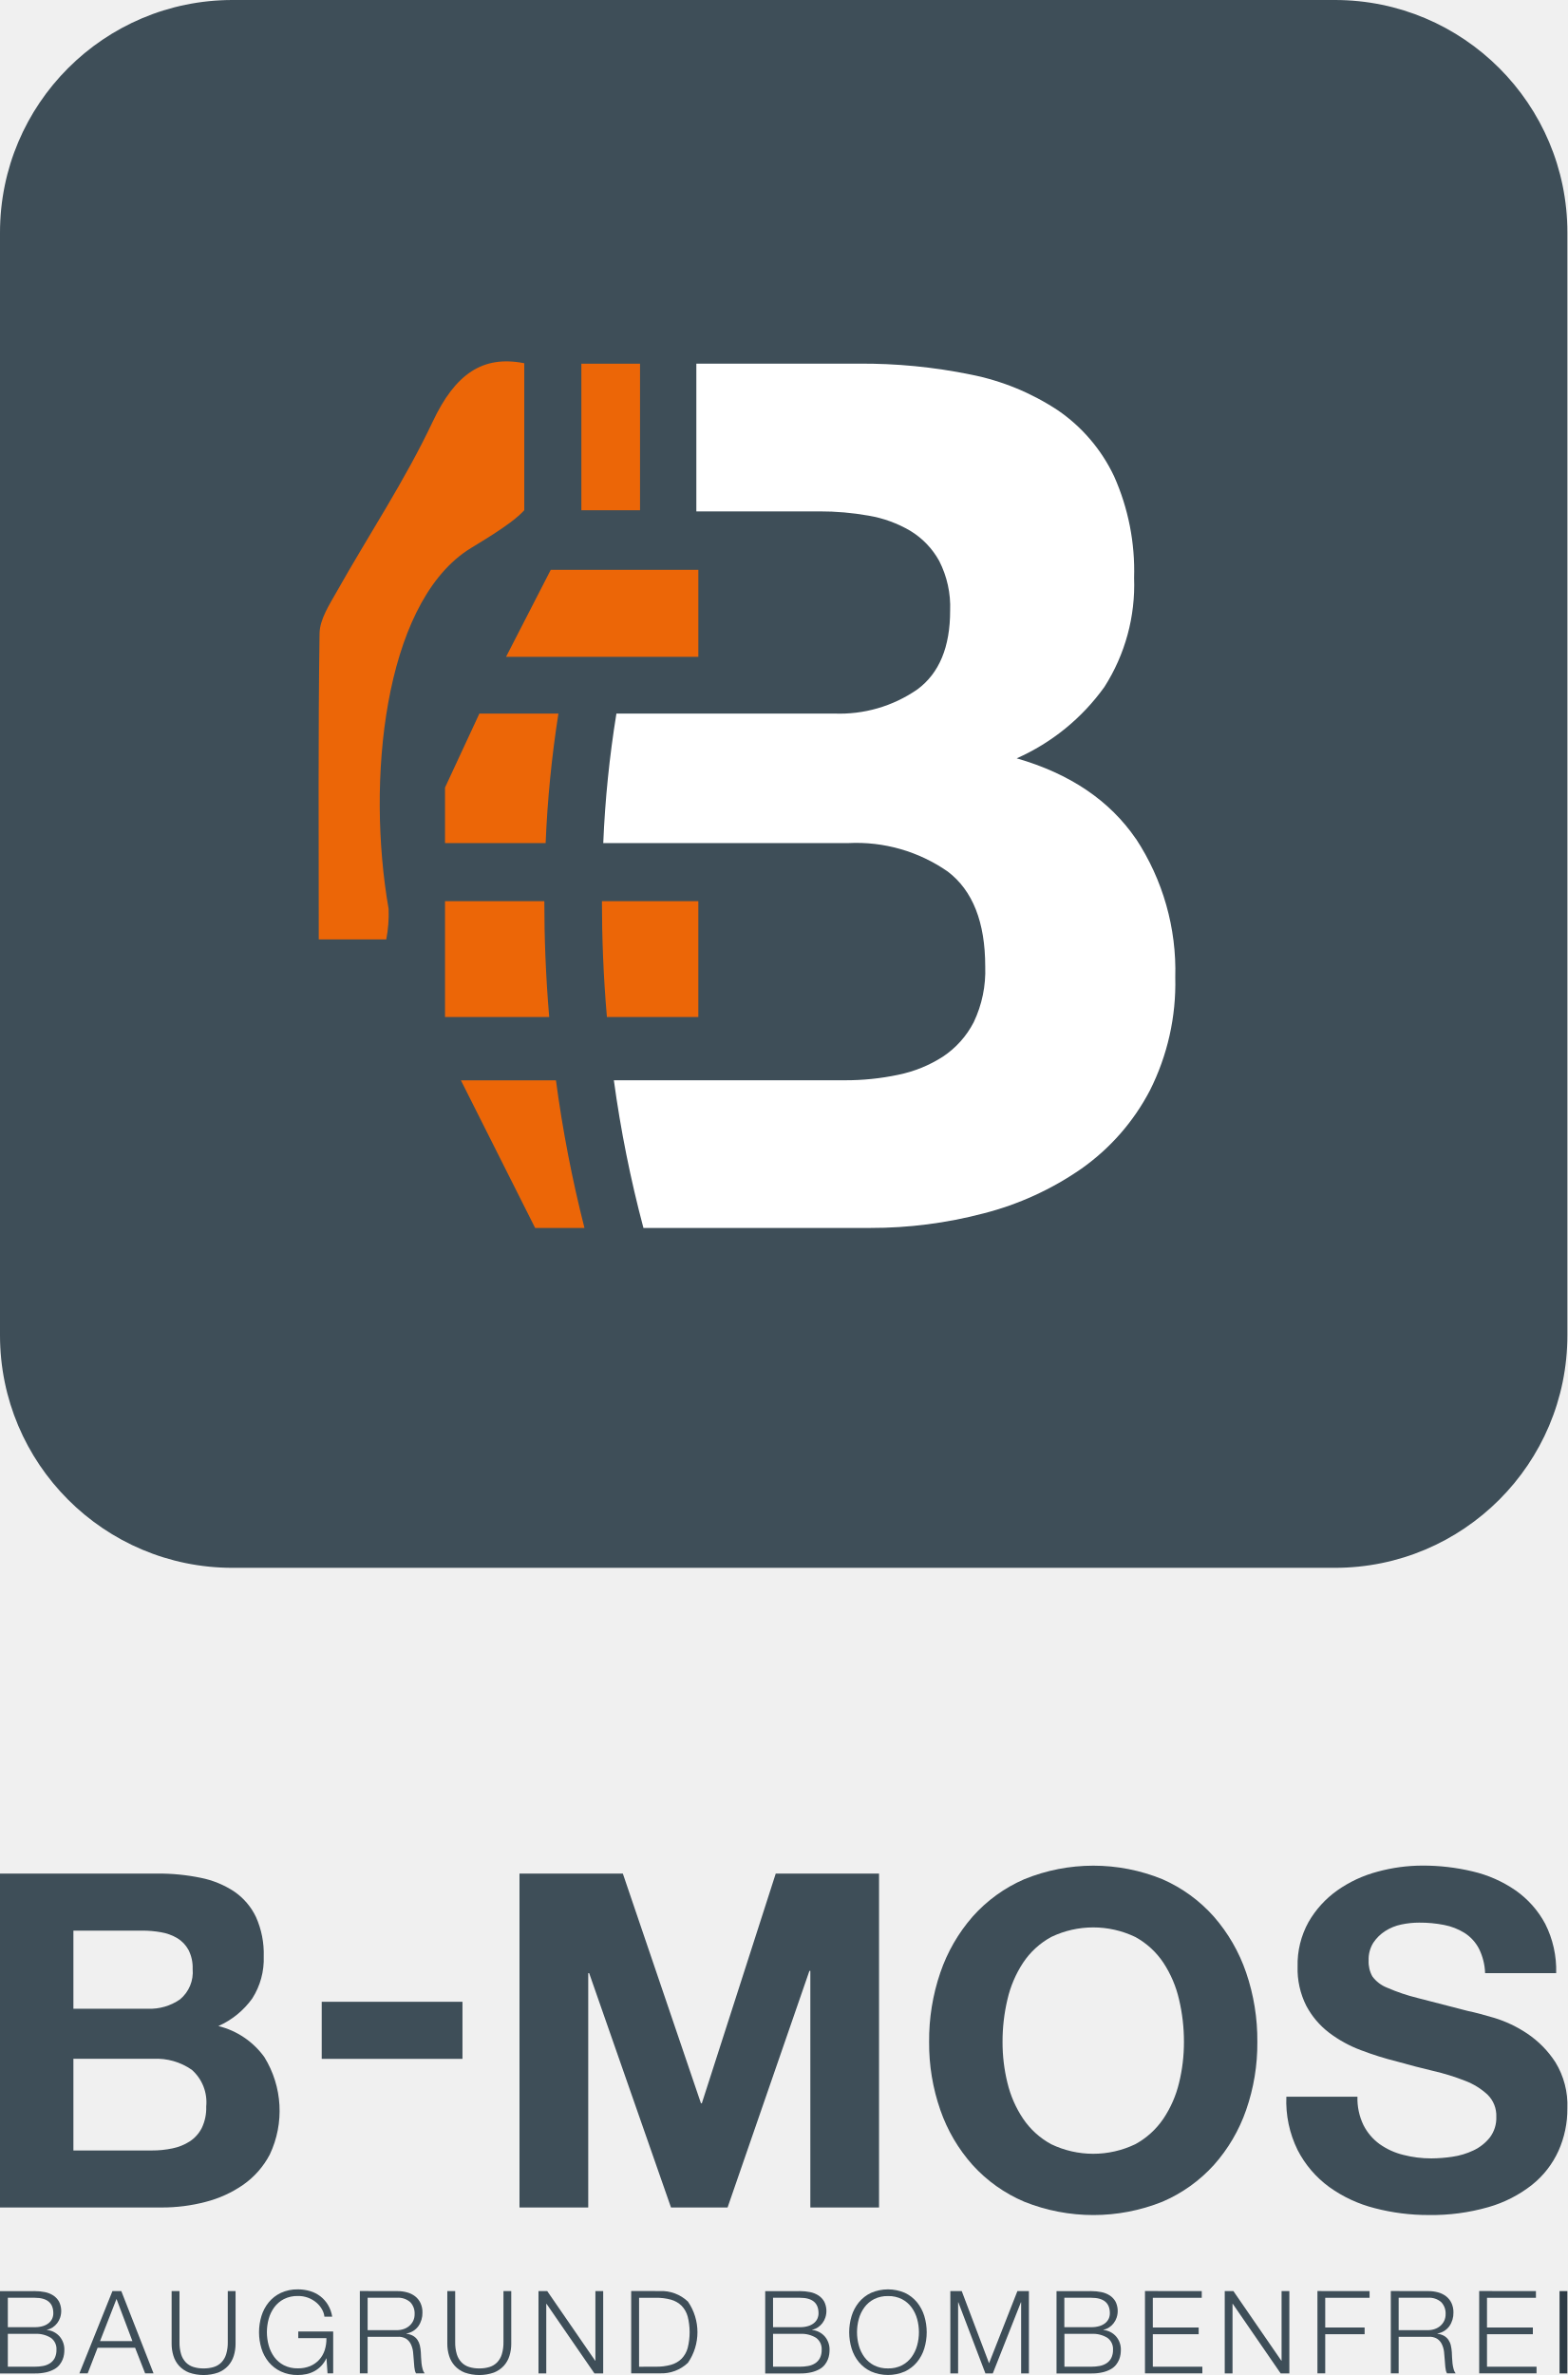
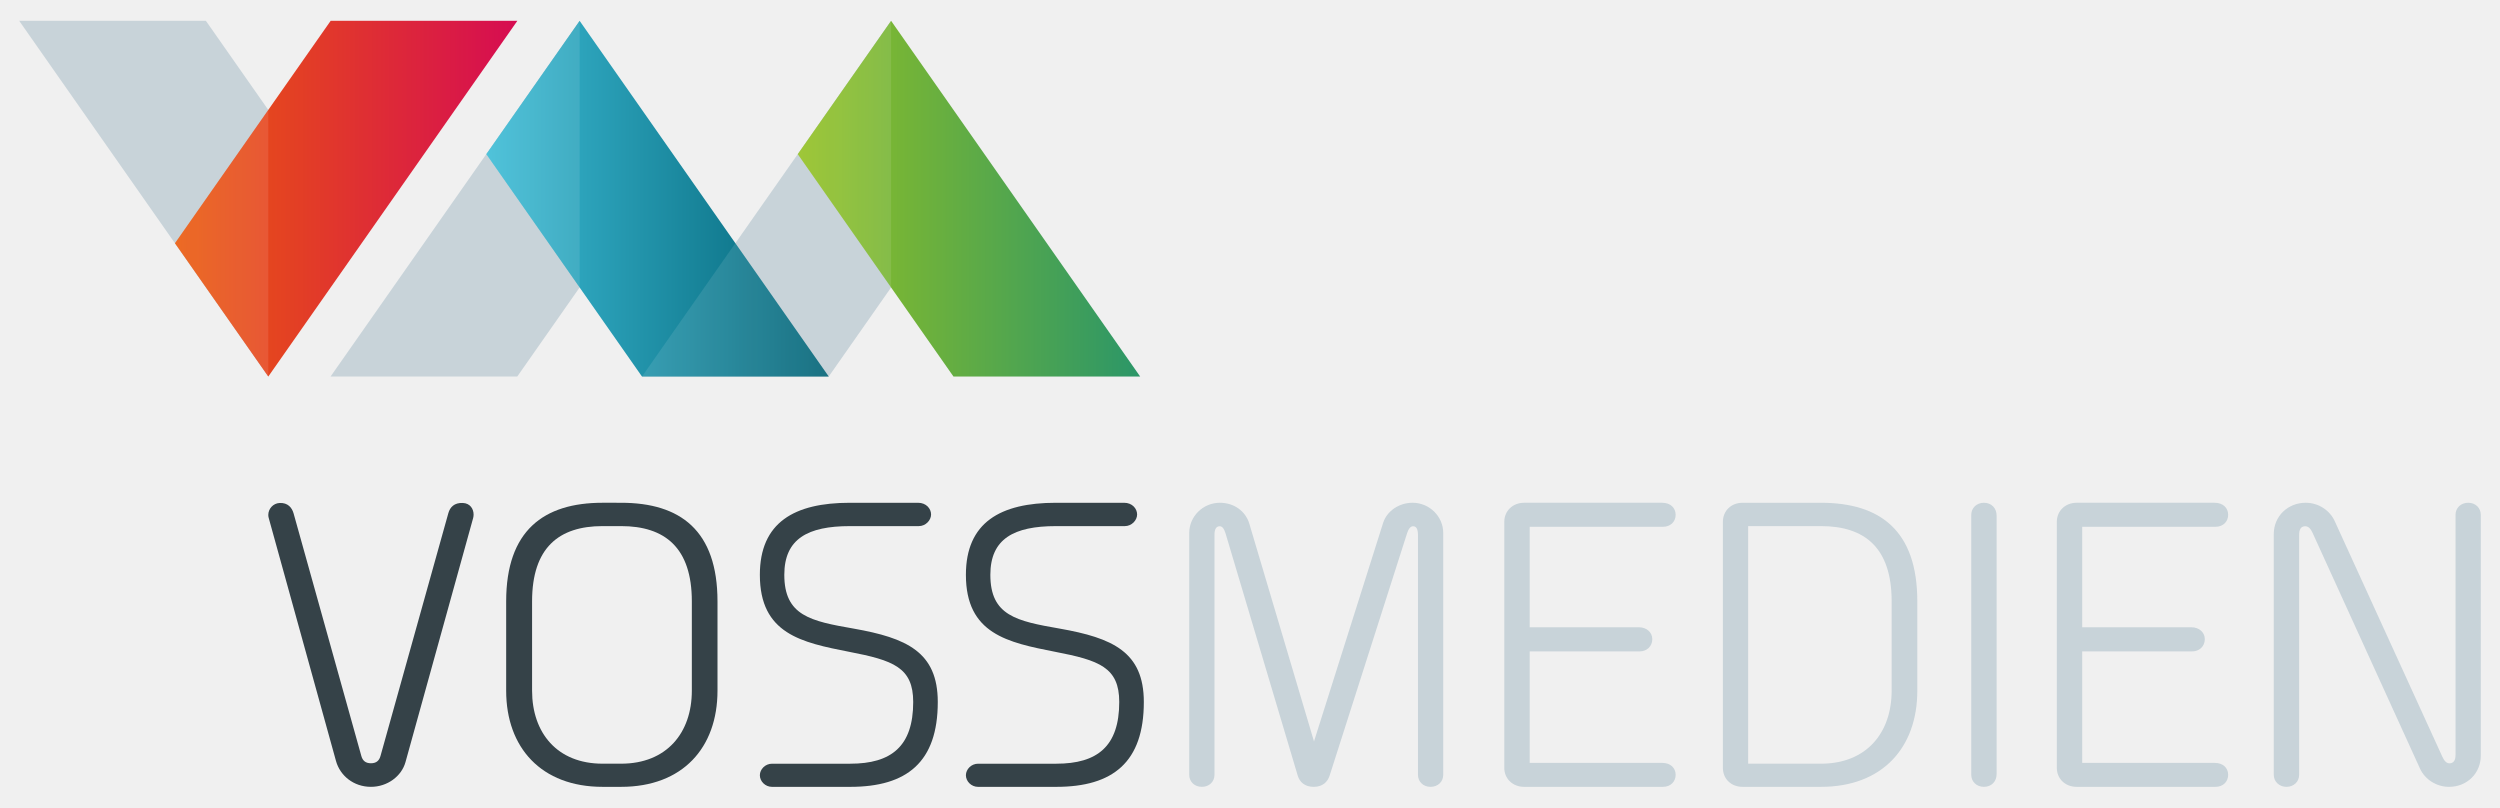
- <svg xmlns="http://www.w3.org/2000/svg" id="Gruppe_2" data-name="Gruppe 2" width="140.94" height="213.5" viewBox="0 0 140.94 213.5">
-   <defs>
-     <clipPath id="clip-path">
-       <rect id="Rechteck_4" data-name="Rechteck 4" width="140.94" height="213.5" fill="#3e4e58" />
-     </clipPath>
-   </defs>
-   <g id="Gruppe_1" data-name="Gruppe 1" clip-path="url(#clip-path)">
-     <path id="Pfad_1" data-name="Pfad 1" d="M120.03,140.94H20.911A20.911,20.911,0,0,1,0,120.029V20.911A20.911,20.911,0,0,1,20.911,0H120.03A20.911,20.911,0,0,1,140.94,20.911v99.118A20.911,20.911,0,0,1,120.03,140.94" fill="#3e4e58" />
-     <path id="Pfad_2" data-name="Pfad 2" d="M3.13,276.047a3.945,3.945,0,0,0,.746-.067,1.7,1.7,0,0,0,.622-.243,1.251,1.251,0,0,0,.425-.471,1.586,1.586,0,0,0,.155-.741,1.228,1.228,0,0,0-.5-1.072,2.471,2.471,0,0,0-1.445-.358H.705v2.953Zm0-3.553a2.44,2.44,0,0,0,.735-.1,1.514,1.514,0,0,0,.518-.269,1.108,1.108,0,0,0,.311-.4,1.167,1.167,0,0,0,.1-.487q0-1.387-1.668-1.388H.705v2.642Zm0-3.242a4.492,4.492,0,0,1,.9.088,2.173,2.173,0,0,1,.757.3,1.6,1.6,0,0,1,.523.559,1.9,1.9,0,0,1,.1,1.43,1.713,1.713,0,0,1-.264.5,1.677,1.677,0,0,1-.4.378,1.5,1.5,0,0,1-.523.218v.021a1.742,1.742,0,0,1,1.14.585,1.8,1.8,0,0,1,.425,1.217,2.932,2.932,0,0,1-.031.4,1.961,1.961,0,0,1-.124.456,1.923,1.923,0,0,1-.269.461,1.593,1.593,0,0,1-.472.4,2.841,2.841,0,0,1-.724.28,4.29,4.29,0,0,1-1.031.109H0v-7.4Z" transform="translate(0 -63.293)" fill="#3e4e58" />
-     <path id="Pfad_3" data-name="Pfad 3" d="M14.1,273.747l-1.43-3.792-1.481,3.792Zm-1-4.5,2.9,7.4h-.757l-.9-2.3H10.969l-.891,2.3H9.331l2.974-7.4Z" transform="translate(-2.193 -63.293)" fill="#3e4e58" />
-     <path id="Pfad_4" data-name="Pfad 4" d="M20.884,269.251v4.579a3.582,3.582,0,0,0,.145,1.093,1.819,1.819,0,0,0,.425.735,1.642,1.642,0,0,0,.684.415,2.977,2.977,0,0,0,.912.129,3.015,3.015,0,0,0,.922-.129,1.642,1.642,0,0,0,.684-.415,1.837,1.837,0,0,0,.425-.735,3.606,3.606,0,0,0,.145-1.093v-4.579h.7v4.734a3.622,3.622,0,0,1-.16,1.082,2.38,2.38,0,0,1-.508.9,2.415,2.415,0,0,1-.891.606,4,4,0,0,1-2.631,0,2.412,2.412,0,0,1-.89-.606,2.37,2.37,0,0,1-.508-.9,3.6,3.6,0,0,1-.161-1.082v-4.734Z" transform="translate(-4.744 -63.293)" fill="#3e4e58" />
-     <path id="Pfad_5" data-name="Pfad 5" d="M36.609,276.6l-.093-1.347H36.5a2.507,2.507,0,0,1-1.067,1.145,2.665,2.665,0,0,1-.711.264,3.652,3.652,0,0,1-.782.083,3.482,3.482,0,0,1-1.528-.317,3.164,3.164,0,0,1-1.093-.844,3.573,3.573,0,0,1-.652-1.222,5,5,0,0,1,0-2.922,3.631,3.631,0,0,1,.652-1.227,3.145,3.145,0,0,1,1.093-.85,3.494,3.494,0,0,1,1.528-.316,3.815,3.815,0,0,1,1.1.155,2.84,2.84,0,0,1,.922.467,2.809,2.809,0,0,1,.684.766,2.957,2.957,0,0,1,.383,1.067h-.7a1.664,1.664,0,0,0-.213-.648,2.234,2.234,0,0,0-.486-.6,2.505,2.505,0,0,0-1.684-.611,2.663,2.663,0,0,0-1.264.279,2.506,2.506,0,0,0-.865.74,3.2,3.2,0,0,0-.5,1.042,4.479,4.479,0,0,0,0,2.377,3.2,3.2,0,0,0,.5,1.046,2.5,2.5,0,0,0,.865.74,2.663,2.663,0,0,0,1.264.28,2.8,2.8,0,0,0,1.093-.2,2.3,2.3,0,0,0,.813-.565,2.359,2.359,0,0,0,.5-.86,3.266,3.266,0,0,0,.156-1.088H33.978v-.6h3.139v3.76Z" transform="translate(-7.157 -63.245)" fill="#3e4e58" />
-     <path id="Pfad_6" data-name="Pfad 6" d="M45.632,272.763a1.88,1.88,0,0,0,.61-.1,1.514,1.514,0,0,0,.508-.285,1.4,1.4,0,0,0,.347-.451,1.367,1.367,0,0,0,.129-.606,1.454,1.454,0,0,0-.394-1.078,1.634,1.634,0,0,0-1.2-.394H43v2.911Zm.051-3.512a3.223,3.223,0,0,1,.865.114,2.074,2.074,0,0,1,.714.347,1.668,1.668,0,0,1,.487.6,1.938,1.938,0,0,1,.181.865,2.076,2.076,0,0,1-.363,1.222,1.653,1.653,0,0,1-1.077.663v.021a1.651,1.651,0,0,1,.6.191,1.205,1.205,0,0,1,.389.358,1.483,1.483,0,0,1,.217.5,3.735,3.735,0,0,1,.089.617c.006.125.014.277.021.456s.02.361.041.544a3.306,3.306,0,0,0,.1.518.993.993,0,0,0,.181.379h-.776a.88.88,0,0,1-.1-.254,2.247,2.247,0,0,1-.052-.311c-.01-.107-.019-.213-.026-.317s-.014-.193-.021-.269q-.021-.394-.067-.782a2.159,2.159,0,0,0-.2-.694,1.225,1.225,0,0,0-.435-.493,1.316,1.316,0,0,0-.782-.165H43v3.284h-.7v-7.4Z" transform="translate(-9.943 -63.293)" fill="#3e4e58" />
-     <path id="Pfad_7" data-name="Pfad 7" d="M53.292,269.251v4.579a3.608,3.608,0,0,0,.145,1.093,1.829,1.829,0,0,0,.425.735,1.637,1.637,0,0,0,.684.415,2.977,2.977,0,0,0,.912.129,3.015,3.015,0,0,0,.922-.129,1.642,1.642,0,0,0,.684-.415,1.837,1.837,0,0,0,.425-.735,3.608,3.608,0,0,0,.145-1.093v-4.579h.7v4.734a3.622,3.622,0,0,1-.16,1.082,2.39,2.39,0,0,1-.508.9,2.415,2.415,0,0,1-.891.606,4,4,0,0,1-2.631,0,2.406,2.406,0,0,1-.89-.606,2.37,2.37,0,0,1-.508-.9,3.574,3.574,0,0,1-.161-1.082v-4.734Z" transform="translate(-12.362 -63.293)" fill="#3e4e58" />
-     <path id="Pfad_8" data-name="Pfad 8" d="M64.088,269.251l4.31,6.257h.021v-6.257h.7v7.4h-.787l-4.31-6.257h-.021v6.257h-.7v-7.4Z" transform="translate(-14.88 -63.293)" fill="#3e4e58" />
-     <path id="Pfad_9" data-name="Pfad 9" d="M76.409,276.047a4.851,4.851,0,0,0,1.373-.171,2.2,2.2,0,0,0,.948-.544,2.241,2.241,0,0,0,.549-.964,5.813,5.813,0,0,0,0-2.839,2.243,2.243,0,0,0-.549-.963,2.2,2.2,0,0,0-.948-.544,4.849,4.849,0,0,0-1.373-.171h-1.5v6.2Zm.353-6.8a3.458,3.458,0,0,1,2.543.948,4.855,4.855,0,0,1,0,5.5,3.458,3.458,0,0,1-2.543.948H74.2v-7.4Z" transform="translate(-17.443 -63.293)" fill="#3e4e58" />
-     <path id="Pfad_10" data-name="Pfad 10" d="M93.082,276.047a3.945,3.945,0,0,0,.746-.067,1.7,1.7,0,0,0,.622-.243,1.251,1.251,0,0,0,.425-.471,1.576,1.576,0,0,0,.155-.741,1.228,1.228,0,0,0-.5-1.072,2.47,2.47,0,0,0-1.445-.358H90.657v2.953Zm0-3.553a2.436,2.436,0,0,0,.735-.1,1.517,1.517,0,0,0,.519-.269,1.114,1.114,0,0,0,.311-.4,1.168,1.168,0,0,0,.1-.487q0-1.387-1.668-1.388H90.657v2.642Zm0-3.242a4.5,4.5,0,0,1,.9.088,2.175,2.175,0,0,1,.756.3,1.6,1.6,0,0,1,.523.559,1.888,1.888,0,0,1,.1,1.43,1.713,1.713,0,0,1-.264.5,1.678,1.678,0,0,1-.4.378,1.489,1.489,0,0,1-.523.218v.021a1.742,1.742,0,0,1,1.14.585,1.8,1.8,0,0,1,.425,1.217,2.816,2.816,0,0,1-.031.4,1.96,1.96,0,0,1-.124.456,1.922,1.922,0,0,1-.269.461,1.593,1.593,0,0,1-.472.4,2.83,2.83,0,0,1-.724.28,4.29,4.29,0,0,1-1.031.109H89.953v-7.4Z" transform="translate(-21.145 -63.293)" fill="#3e4e58" />
-     <path id="Pfad_11" data-name="Pfad 11" d="M100.69,274.087a3.181,3.181,0,0,0,.5,1.046,2.493,2.493,0,0,0,.864.74,2.669,2.669,0,0,0,1.264.28,2.635,2.635,0,0,0,1.258-.28,2.505,2.505,0,0,0,.86-.74,3.194,3.194,0,0,0,.5-1.046,4.478,4.478,0,0,0,0-2.377,3.205,3.205,0,0,0-.5-1.041,2.515,2.515,0,0,0-.86-.74,2.635,2.635,0,0,0-1.258-.28,2.669,2.669,0,0,0-1.264.28,2.5,2.5,0,0,0-.864.74,3.192,3.192,0,0,0-.5,1.041,4.479,4.479,0,0,0,0,2.377m-.647-2.647a3.641,3.641,0,0,1,.652-1.228,3.145,3.145,0,0,1,1.093-.85,3.851,3.851,0,0,1,3.051,0,3.175,3.175,0,0,1,1.088.85,3.655,3.655,0,0,1,.652,1.228,5.019,5.019,0,0,1,0,2.921,3.593,3.593,0,0,1-.652,1.222,3.187,3.187,0,0,1-1.088.844,3.841,3.841,0,0,1-3.051,0,3.157,3.157,0,0,1-1.093-.844,3.579,3.579,0,0,1-.652-1.222,5.019,5.019,0,0,1,0-2.921" transform="translate(-23.466 -63.245)" fill="#3e4e58" />
-     <path id="Pfad_12" data-name="Pfad 12" d="M112.739,269.251l2.455,6.485,2.549-6.485h1.036v7.4h-.7v-6.392h-.021l-2.528,6.392h-.663l-2.434-6.392h-.021v6.392h-.7v-7.4Z" transform="translate(-26.258 -63.293)" fill="#3e4e58" />
-     <path id="Pfad_13" data-name="Pfad 13" d="M127.332,276.047a3.937,3.937,0,0,0,.745-.067,1.69,1.69,0,0,0,.622-.243,1.25,1.25,0,0,0,.425-.471,1.576,1.576,0,0,0,.155-.741,1.228,1.228,0,0,0-.5-1.072,2.469,2.469,0,0,0-1.444-.358h-2.425v2.953Zm0-3.553a2.444,2.444,0,0,0,.735-.1,1.528,1.528,0,0,0,.518-.269,1.125,1.125,0,0,0,.311-.4,1.18,1.18,0,0,0,.1-.487q0-1.387-1.668-1.388h-2.425v2.642Zm0-3.242a4.49,4.49,0,0,1,.895.088,2.173,2.173,0,0,1,.757.3,1.6,1.6,0,0,1,.523.559,1.888,1.888,0,0,1,.1,1.43,1.713,1.713,0,0,1-.264.5,1.678,1.678,0,0,1-.4.378,1.483,1.483,0,0,1-.523.218v.021a1.741,1.741,0,0,1,1.14.585,1.8,1.8,0,0,1,.425,1.217,2.816,2.816,0,0,1-.031.4,1.961,1.961,0,0,1-.124.456,1.9,1.9,0,0,1-.269.461,1.6,1.6,0,0,1-.471.4,2.86,2.86,0,0,1-.725.28,4.287,4.287,0,0,1-1.03.109H124.2v-7.4Z" transform="translate(-29.197 -63.293)" fill="#3e4e58" />
-     <path id="Pfad_14" data-name="Pfad 14" d="M139.7,269.251v.6h-4.4v2.673h4.123v.6H135.3v2.921h4.454v.6h-5.159v-7.4Z" transform="translate(-31.638 -63.293)" fill="#3e4e58" />
-     <path id="Pfad_15" data-name="Pfad 15" d="M144.75,269.251l4.31,6.257h.021v-6.257h.7v7.4H149l-4.309-6.257h-.021v6.257h-.7v-7.4Z" transform="translate(-33.841 -63.293)" fill="#3e4e58" />
-     <path id="Pfad_16" data-name="Pfad 16" d="M159.557,269.251v.6h-3.988v2.673h3.542v.6h-3.542v3.522h-.7v-7.4Z" transform="translate(-36.404 -63.293)" fill="#3e4e58" />
-     <path id="Pfad_17" data-name="Pfad 17" d="M166.827,272.763a1.881,1.881,0,0,0,.611-.1,1.522,1.522,0,0,0,.508-.285,1.409,1.409,0,0,0,.347-.451,1.367,1.367,0,0,0,.129-.606,1.457,1.457,0,0,0-.394-1.078,1.635,1.635,0,0,0-1.2-.394H164.2v2.911Zm.052-3.512a3.223,3.223,0,0,1,.865.114,2.074,2.074,0,0,1,.714.347,1.668,1.668,0,0,1,.487.6,1.938,1.938,0,0,1,.181.865,2.076,2.076,0,0,1-.363,1.222,1.655,1.655,0,0,1-1.077.663v.021a1.651,1.651,0,0,1,.6.191,1.213,1.213,0,0,1,.389.358,1.484,1.484,0,0,1,.217.5,3.736,3.736,0,0,1,.089.617q.009.187.02.456t.042.544a3.22,3.22,0,0,0,.1.518.992.992,0,0,0,.181.379h-.776a.878.878,0,0,1-.1-.254,2.247,2.247,0,0,1-.052-.311c-.01-.107-.019-.213-.026-.317s-.014-.193-.021-.269c-.014-.262-.037-.523-.067-.782a2.158,2.158,0,0,0-.2-.694,1.225,1.225,0,0,0-.435-.493,1.315,1.315,0,0,0-.782-.165H164.2v3.284h-.705v-7.4Z" transform="translate(-38.432 -63.293)" fill="#3e4e58" />
-     <path id="Pfad_18" data-name="Pfad 18" d="M178.986,269.251v.6h-4.4v2.673h4.123v.6h-4.123v2.921h4.455v.6h-5.159v-7.4Z" transform="translate(-40.874 -63.293)" fill="#3e4e58" />
-     <rect id="Rechteck_1" data-name="Rechteck 1" width="0.705" height="7.398" transform="translate(140.236 205.958)" fill="#2d3b46" />
-     <path id="Pfad_19" data-name="Pfad 19" d="M13.666,245.075a8.794,8.794,0,0,0,1.849-.189,4.546,4.546,0,0,0,1.557-.631,3.192,3.192,0,0,0,1.072-1.2,4.14,4.14,0,0,0,.4-1.934,3.884,3.884,0,0,0-1.3-3.3,5.564,5.564,0,0,0-3.448-.988H6.6v8.241Zm-.379-12.741a4.74,4.74,0,0,0,2.9-.841,3.176,3.176,0,0,0,1.136-2.733,3.487,3.487,0,0,0-.379-1.723,2.809,2.809,0,0,0-1.009-1.052,4.287,4.287,0,0,0-1.451-.526,9.648,9.648,0,0,0-1.7-.147H6.6v7.021Zm.841-12.151a18.688,18.688,0,0,1,3.91.379,8.435,8.435,0,0,1,3.028,1.24,5.783,5.783,0,0,1,1.955,2.292,8.059,8.059,0,0,1,.694,3.532,6.585,6.585,0,0,1-1.03,3.784,7.5,7.5,0,0,1-3.049,2.481,7.215,7.215,0,0,1,4.141,2.8,9.182,9.182,0,0,1,.484,8.745,7.66,7.66,0,0,1-2.376,2.712A10.517,10.517,0,0,1,18.48,249.7a15.376,15.376,0,0,1-3.932.5H0V220.183Z" transform="translate(0 -51.759)" fill="#3e4e58" />
-     <rect id="Rechteck_2" data-name="Rechteck 2" width="12.656" height="5.13" transform="translate(28.929 179.95)" fill="#3e4e58" />
-     <path id="Pfad_20" data-name="Pfad 20" d="M70.362,220.183l7.022,20.645h.084l6.643-20.645H93.4V250.2H87.222V228.928h-.083L79.78,250.2H74.693l-7.359-21.065h-.083V250.2H61.069V220.183Z" transform="translate(-14.356 -51.759)" fill="#3e4e58" />
-     <path id="Pfad_21" data-name="Pfad 21" d="M116.265,238.779A9.91,9.91,0,0,0,117.673,242a7.2,7.2,0,0,0,2.523,2.291,8.736,8.736,0,0,0,7.568,0A7.223,7.223,0,0,0,130.287,242a9.96,9.96,0,0,0,1.408-3.217,15.275,15.275,0,0,0,.441-3.679,16.422,16.422,0,0,0-.441-3.826,10.154,10.154,0,0,0-1.408-3.3,7.162,7.162,0,0,0-2.523-2.313,8.736,8.736,0,0,0-7.568,0,7.14,7.14,0,0,0-2.523,2.313,10.1,10.1,0,0,0-1.408,3.3,16.421,16.421,0,0,0-.441,3.826,15.274,15.274,0,0,0,.441,3.679m-6.034-9.923a15,15,0,0,1,2.9-5.025,13.268,13.268,0,0,1,4.646-3.363,16.437,16.437,0,0,1,12.425,0,13.318,13.318,0,0,1,4.625,3.363,15.009,15.009,0,0,1,2.9,5.025,18.747,18.747,0,0,1,1.009,6.243,18.119,18.119,0,0,1-1.009,6.118,14.613,14.613,0,0,1-2.9,4.941,13.329,13.329,0,0,1-4.625,3.3,16.7,16.7,0,0,1-12.425,0,13.279,13.279,0,0,1-4.646-3.3,14.6,14.6,0,0,1-2.9-4.941,18.12,18.12,0,0,1-1.009-6.118,18.747,18.747,0,0,1,1.009-6.243" transform="translate(-25.675 -51.539)" fill="#3e4e58" />
-     <path id="Pfad_22" data-name="Pfad 22" d="M158.154,242.584a4.766,4.766,0,0,0,1.451,1.7,6.242,6.242,0,0,0,2.123.967,10.032,10.032,0,0,0,2.523.316,13.173,13.173,0,0,0,1.892-.147,6.564,6.564,0,0,0,1.892-.568,4.109,4.109,0,0,0,1.472-1.156,2.906,2.906,0,0,0,.588-1.871,2.635,2.635,0,0,0-.778-1.977,6.171,6.171,0,0,0-2.039-1.261,20.321,20.321,0,0,0-2.859-.883q-1.6-.379-3.237-.841a28.711,28.711,0,0,1-3.28-1.03,11.218,11.218,0,0,1-2.859-1.577,7.415,7.415,0,0,1-2.04-2.417,7.342,7.342,0,0,1-.777-3.511,7.859,7.859,0,0,1,.988-4.016,8.943,8.943,0,0,1,2.585-2.838,11.282,11.282,0,0,1,3.616-1.682,15.426,15.426,0,0,1,4.037-.546,19.107,19.107,0,0,1,4.52.525,11.279,11.279,0,0,1,3.848,1.7,8.617,8.617,0,0,1,2.67,3.006,9.225,9.225,0,0,1,.988,4.436h-6.391a5.324,5.324,0,0,0-.568-2.228,3.726,3.726,0,0,0-1.283-1.388,5.439,5.439,0,0,0-1.829-.714,11.273,11.273,0,0,0-2.249-.21,7.759,7.759,0,0,0-1.6.168,4.285,4.285,0,0,0-1.451.588,3.651,3.651,0,0,0-1.072,1.052,2.818,2.818,0,0,0-.421,1.6,2.684,2.684,0,0,0,.337,1.43,2.993,2.993,0,0,0,1.324,1.01,16.917,16.917,0,0,0,2.733.925q1.744.462,4.562,1.177.841.169,2.333.61a11.2,11.2,0,0,1,2.965,1.408,8.988,8.988,0,0,1,2.544,2.586,7.362,7.362,0,0,1,1.072,4.141,9.164,9.164,0,0,1-.8,3.826,8.3,8.3,0,0,1-2.375,3.049,11.4,11.4,0,0,1-3.91,2,18.486,18.486,0,0,1-5.4.715,18.979,18.979,0,0,1-4.814-.61,12.1,12.1,0,0,1-4.121-1.913,9.445,9.445,0,0,1-2.838-3.322,9.911,9.911,0,0,1-1.01-4.793h6.392a5.5,5.5,0,0,0,.546,2.565" transform="translate(-35.546 -51.539)" fill="#3e4e58" />
-     <path id="Pfad_23" data-name="Pfad 23" d="M61.245,105.907H52.314v10.412h9.369c-.317-3.726-.441-7.219-.438-10.412" transform="translate(-12.298 -24.896)" fill="#ec6607" />
-     <path id="Pfad_24" data-name="Pfad 24" d="M70.761,105.907c0,3.185.122,6.682.447,10.412h8.221V105.907Z" transform="translate(-16.634 -24.896)" fill="#ec6607" />
-     <path id="Pfad_25" data-name="Pfad 25" d="M63.51,66.962l-4.02,7.822H76.78V66.962Z" transform="translate(-13.984 -15.741)" fill="#ec6607" />
-     <rect id="Rechteck_3" data-name="Rechteck 3" width="5.275" height="13.174" transform="translate(52.277 32.695)" fill="#ec6607" />
-     <path id="Pfad_26" data-name="Pfad 26" d="M54.182,126.96l6.677,13.276h4.434a115.879,115.879,0,0,1-2.565-13.276Z" transform="translate(-12.737 -29.845)" fill="#ec6607" />
-     <path id="Pfad_27" data-name="Pfad 27" d="M52.314,90.511V95.5h9.048a102.039,102.039,0,0,1,1.15-11.644H55.405Z" transform="translate(-12.298 -19.712)" fill="#ec6607" />
-     <path id="Pfad_28" data-name="Pfad 28" d="M118.811,85.454q-3.536-5.167-10.718-7.236a19.362,19.362,0,0,0,7.889-6.421A17.021,17.021,0,0,0,118.649,62a20.843,20.843,0,0,0-1.8-9.141,14.932,14.932,0,0,0-5.059-5.931,21.882,21.882,0,0,0-7.834-3.21,48.379,48.379,0,0,0-10.121-.98H79.287V56.018H90.356a24.988,24.988,0,0,1,4.408.381,11.045,11.045,0,0,1,3.753,1.36,7.264,7.264,0,0,1,2.612,2.721,9.038,9.038,0,0,1,.979,4.461q0,4.9-2.938,7.074a12.279,12.279,0,0,1-7.509,2.176H72.1a97.756,97.756,0,0,0-1.184,11.644H92.967a14.4,14.4,0,0,1,8.923,2.557q3.372,2.558,3.373,8.543a10.7,10.7,0,0,1-1.033,5,8.246,8.246,0,0,1-2.774,3.1,11.766,11.766,0,0,1-4.027,1.632,22.8,22.8,0,0,1-4.788.49H71.869a108.855,108.855,0,0,0,2.66,13.276h20.4a39.74,39.74,0,0,0,10.175-1.306,27.233,27.233,0,0,0,8.815-4.026,19.822,19.822,0,0,0,6.147-7.019,21.392,21.392,0,0,0,2.286-10.175,21.536,21.536,0,0,0-3.538-12.46" transform="translate(-16.671 -10.047)" fill="#fff" />
-     <path id="Pfad_29" data-name="Pfad 29" d="M55.947,42.636c-3.739-.74-6.208.967-8.226,5.237-2.537,5.37-5.766,10.195-8.642,15.305-.646,1.146-1.522,2.478-1.541,3.742-.132,9.13-.071,18.265-.071,27.514h6.069a11.936,11.936,0,0,0,.212-2.746c-2.012-11.528-.415-27.143,7.011-32.185.82-.558,3.947-2.279,5.188-3.653Z" transform="translate(-8.804 -9.983)" fill="#ec6607" />
+ <svg xmlns="http://www.w3.org/2000/svg" version="1.1" id="Ebene_1" x="0px" y="0px" width="250px" viewBox="0 0 780 252" enable-background="new 0 0 780 252" xml:space="preserve">
+   <g>
+     <polygon fill="#C8D3D9" points="248.903,48.091 229.433,75.881 200.303,117.48 258.563,117.48 278.023,89.69 278.023,6.5  " />
+     <polygon fill="#C8D3D9" points="180.853,6.5 180.853,6.511 180.843,6.5  " />
+     <g>
+       <path fill="#354248" d="M139.883,160.11c0.527-1.884,1.864-3.298,4.515-3.186c2.304,0.095,3.363,1.874,3.363,3.622    c0,0.355-0.044,0.713-0.131,1.052l-21.119,76.182c-1.221,4.4-5.645,7.713-10.773,7.713c-5.403,0-9.638-3.476-10.903-8.05    l-20.997-75.843c-0.089-0.314-0.131-0.632-0.131-0.946c0-1.884,1.482-3.635,3.562-3.728c2.555-0.11,3.839,1.483,4.335,3.267    l21.138,75.69c0.426,1.521,1.39,2.254,2.996,2.254c1.581,0,2.545-0.732,2.971-2.254L139.883,160.11z" />
+       <path fill="#354248" d="M193.78,156.864c18.53,0,30.079,8.7,30.079,30.763v27.875c0,17.753-10.844,29.993-30.081,29.993h-5.774    c-19.106,0-30.079-12.23-30.079-29.995v-27.873c0-22.074,11.676-30.766,30.079-30.766L193.78,156.864z M166.01,215.5    c0,13.113,7.787,22.769,21.997,22.769h5.773c14.258,0,22.073-9.66,22.073-22.769v-27.873c0-16.743-8.398-23.482-22.073-23.482    h-5.775c-13.629,0-21.997,6.736-21.997,23.482L166.01,215.5z" />
+       <path fill="#354248" d="M240.871,245.5c-2.117,0-3.796-1.734-3.796-3.622c0-1.852,1.679-3.603,3.796-3.603h24.402    c12.808,0,19.646-5.411,19.646-19.252c0-10.796-6.224-13.006-20.021-15.665c-14.763-2.899-27.823-5.565-27.823-24.017    c0-16.356,10.785-22.476,28.073-22.476h21.301c2.523,0,4.047,1.84,4.047,3.642c0,1.85-1.719,3.641-3.834,3.641h-21.514    c-13.079,0-20.445,3.94-20.445,15.193c0,12.766,8.204,14.446,21.667,16.787c16.423,2.908,26.217,7.231,26.217,22.894    c0,18.786-9.654,26.476-27.313,26.476L240.871,245.5z" />
+       <path fill="#354248" d="M305.156,245.5c-2.116,0-3.796-1.734-3.796-3.622c0-1.852,1.68-3.603,3.796-3.603h24.401    c12.81,0,19.646-5.411,19.646-19.252c0-10.796-6.222-13.006-20.021-15.665c-14.759-2.899-27.821-5.565-27.821-24.017    c0-16.356,10.786-22.476,28.074-22.476h21.302c2.521,0,4.044,1.84,4.044,3.642c0,1.85-1.717,3.641-3.835,3.641h-21.511    c-13.081,0-20.446,3.94-20.446,15.193c0,12.766,8.204,14.446,21.668,16.787c16.42,2.908,26.217,7.231,26.217,22.894    c0,18.786-9.656,26.476-27.315,26.476L305.156,245.5z" />
+       <path fill="#C8D3D9" d="M431.554,163.075c1.195-3.638,4.942-6.214,9.164-6.214c5.286,0,9.567,4.281,9.567,9.416v75.469    c0,2.1-1.591,3.749-3.958,3.749c-2.332,0-3.922-1.649-3.922-3.749v-74.884c0-1.729-0.48-2.557-1.35-2.661    c-0.916-0.109-1.576,0.704-2.053,2.192l-24.157,75.597c-0.641,2.008-2.235,3.505-4.939,3.505c-2.822,0-4.414-1.479-5.021-3.516    l-22.511-75.553c-0.446-1.508-1.112-2.394-2.06-2.226c-0.893,0.159-1.396,0.932-1.396,2.661v74.884c0,2.1-1.592,3.749-3.922,3.749    c-2.369,0-3.959-1.649-3.959-3.749v-75.469c0-5.135,4.282-9.416,9.567-9.416c4.398,0,7.977,2.587,9.166,6.468l20.197,67.993    L431.554,163.075z" />
+       <path fill="#C8D3D9" d="M469.341,162.807c0-3.423,2.656-5.945,6.177-5.945h43.076c2.694,0,4.207,1.688,4.207,3.766    c0,2.098-1.549,3.731-3.959,3.731h-41.581v31.346h34.044c2.513,0,4.212,1.634,4.212,3.731c0,2.226-1.73,3.803-3.96,3.803h-34.296    v34.782h41.333c2.669,0,4.208,1.63,4.208,3.726c0,2.079-1.527,3.749-3.96,3.749h-43.324c-3.521,0-6.177-2.504-6.177-5.927V162.807    z" />
+       <path fill="#C8D3D9" d="M537.538,162.811c0-3.4,2.547-5.946,6.14-5.946h24.443c18.531,0,30.08,8.7,30.08,30.763v27.875    c0,17.757-10.888,29.993-30.08,29.993h-24.443c-3.593,0-6.14-2.528-6.14-5.927V162.811z M590.194,187.627    c0-16.741-8.396-23.482-22.073-23.482h-22.699v74.128h22.699c14.255,0,22.073-9.661,22.073-22.769V187.627z" />
+       <path fill="#C8D3D9" d="M615.03,160.627c0-2.114,1.648-3.766,3.959-3.766c2.308,0,3.956,1.64,3.956,4.019v80.617    c0,2.378-1.648,3.998-3.956,3.998c-2.311,0-3.959-1.634-3.959-3.749V160.627z" />
+       <path fill="#C8D3D9" d="M641.728,162.807c0-3.423,2.654-5.945,6.176-5.945h43.074c2.693,0,4.211,1.688,4.211,3.766    c0,2.098-1.553,3.731-3.961,3.731h-41.582v31.346h34.045c2.512,0,4.211,1.634,4.211,3.731c0,2.226-1.729,3.803-3.957,3.803    h-34.297v34.782h41.33c2.672,0,4.211,1.63,4.211,3.726c0,2.079-1.529,3.749-3.959,3.749h-43.326c-3.521,0-6.176-2.504-6.176-5.927    V162.807z" />
+       <path fill="#C8D3D9" d="M766.128,160.627c0-2.097,1.59-3.766,3.961-3.766c2.328,0,3.918,1.669,3.918,3.766v75.135    c0,5.452-4.24,9.733-9.904,9.733c-3.961,0-7.529-2.334-9.057-5.681l-33.547-73.615c-0.625-1.375-1.418-2.128-2.533-1.998    c-1.055,0.125-1.633,0.932-1.633,2.661v74.884c0,2.115-1.646,3.749-3.957,3.749c-2.25,0-3.959-1.618-3.959-3.749v-75.133    c0-5.46,4.289-9.752,9.982-9.752c3.975,0,7.494,2.363,9.021,5.702l33.609,73.578c0.629,1.373,1.412,2.161,2.506,1.996    c1.023-0.154,1.596-0.931,1.596-2.658L766.128,160.627z" />
+     </g>
+     <polygon fill="#C8D3D9" points="64.243,6.5 5.993,6.5 54.583,75.891 83.703,117.48 83.703,34.29  " />
+     <polygon fill="#C8D3D9" points="180.843,6.5 151.723,48.091 103.133,117.48 161.383,117.48 180.843,89.69 180.853,89.69   180.853,6.511  " />
+     <linearGradient id="SVGID_1_" gradientUnits="userSpaceOnUse" x1="54.583" y1="61.99" x2="161.413" y2="61.99">
+       <stop offset="0" style="stop-color:#EA5B0C" />
+       <stop offset="1" style="stop-color:#D60C52" />
+     </linearGradient>
+     <polygon fill="url(#SVGID_1_)" points="103.163,6.5 83.703,34.29 54.583,75.891 83.703,117.48 112.833,75.891 161.413,6.5  " />
+     <linearGradient id="SVGID_2_" gradientUnits="userSpaceOnUse" x1="151.723" y1="61.99" x2="258.563" y2="61.99">
+       <stop offset="0" style="stop-color:#3DBCD6" />
+       <stop offset="1" style="stop-color:#016275" />
+     </linearGradient>
+     <polygon fill="url(#SVGID_2_)" points="229.433,75.881 209.973,48.091 180.853,6.511 180.843,6.5 151.723,48.091 180.843,89.69   200.303,117.48 258.563,117.48  " />
+     <linearGradient id="SVGID_3_" gradientUnits="userSpaceOnUse" x1="248.903" y1="61.99" x2="355.733" y2="61.99">
+       <stop offset="0" style="stop-color:#94C122" />
+       <stop offset="1" style="stop-color:#2B9668" />
+     </linearGradient>
+     <polygon fill="url(#SVGID_3_)" points="307.153,48.091 278.023,6.5 248.903,48.091 278.023,89.69 297.483,117.48 355.733,117.48   " />
+     <polygon opacity="0.1" fill="#FFFFFF" points="180.853,6.511 180.853,89.69 180.843,89.69 151.723,48.091 180.843,6.5  " />
+     <polygon opacity="0.1" fill="#FFFFFF" points="258.563,117.48 200.303,117.48 229.433,75.881  " />
+     <polygon opacity="0.1" fill="#FFFFFF" points="278.023,6.5 278.023,89.69 248.903,48.091  " />
+     <polygon opacity="0.1" fill="#FFFFFF" points="83.703,34.29 83.703,117.48 54.583,75.891  " />
  </g>
</svg>
